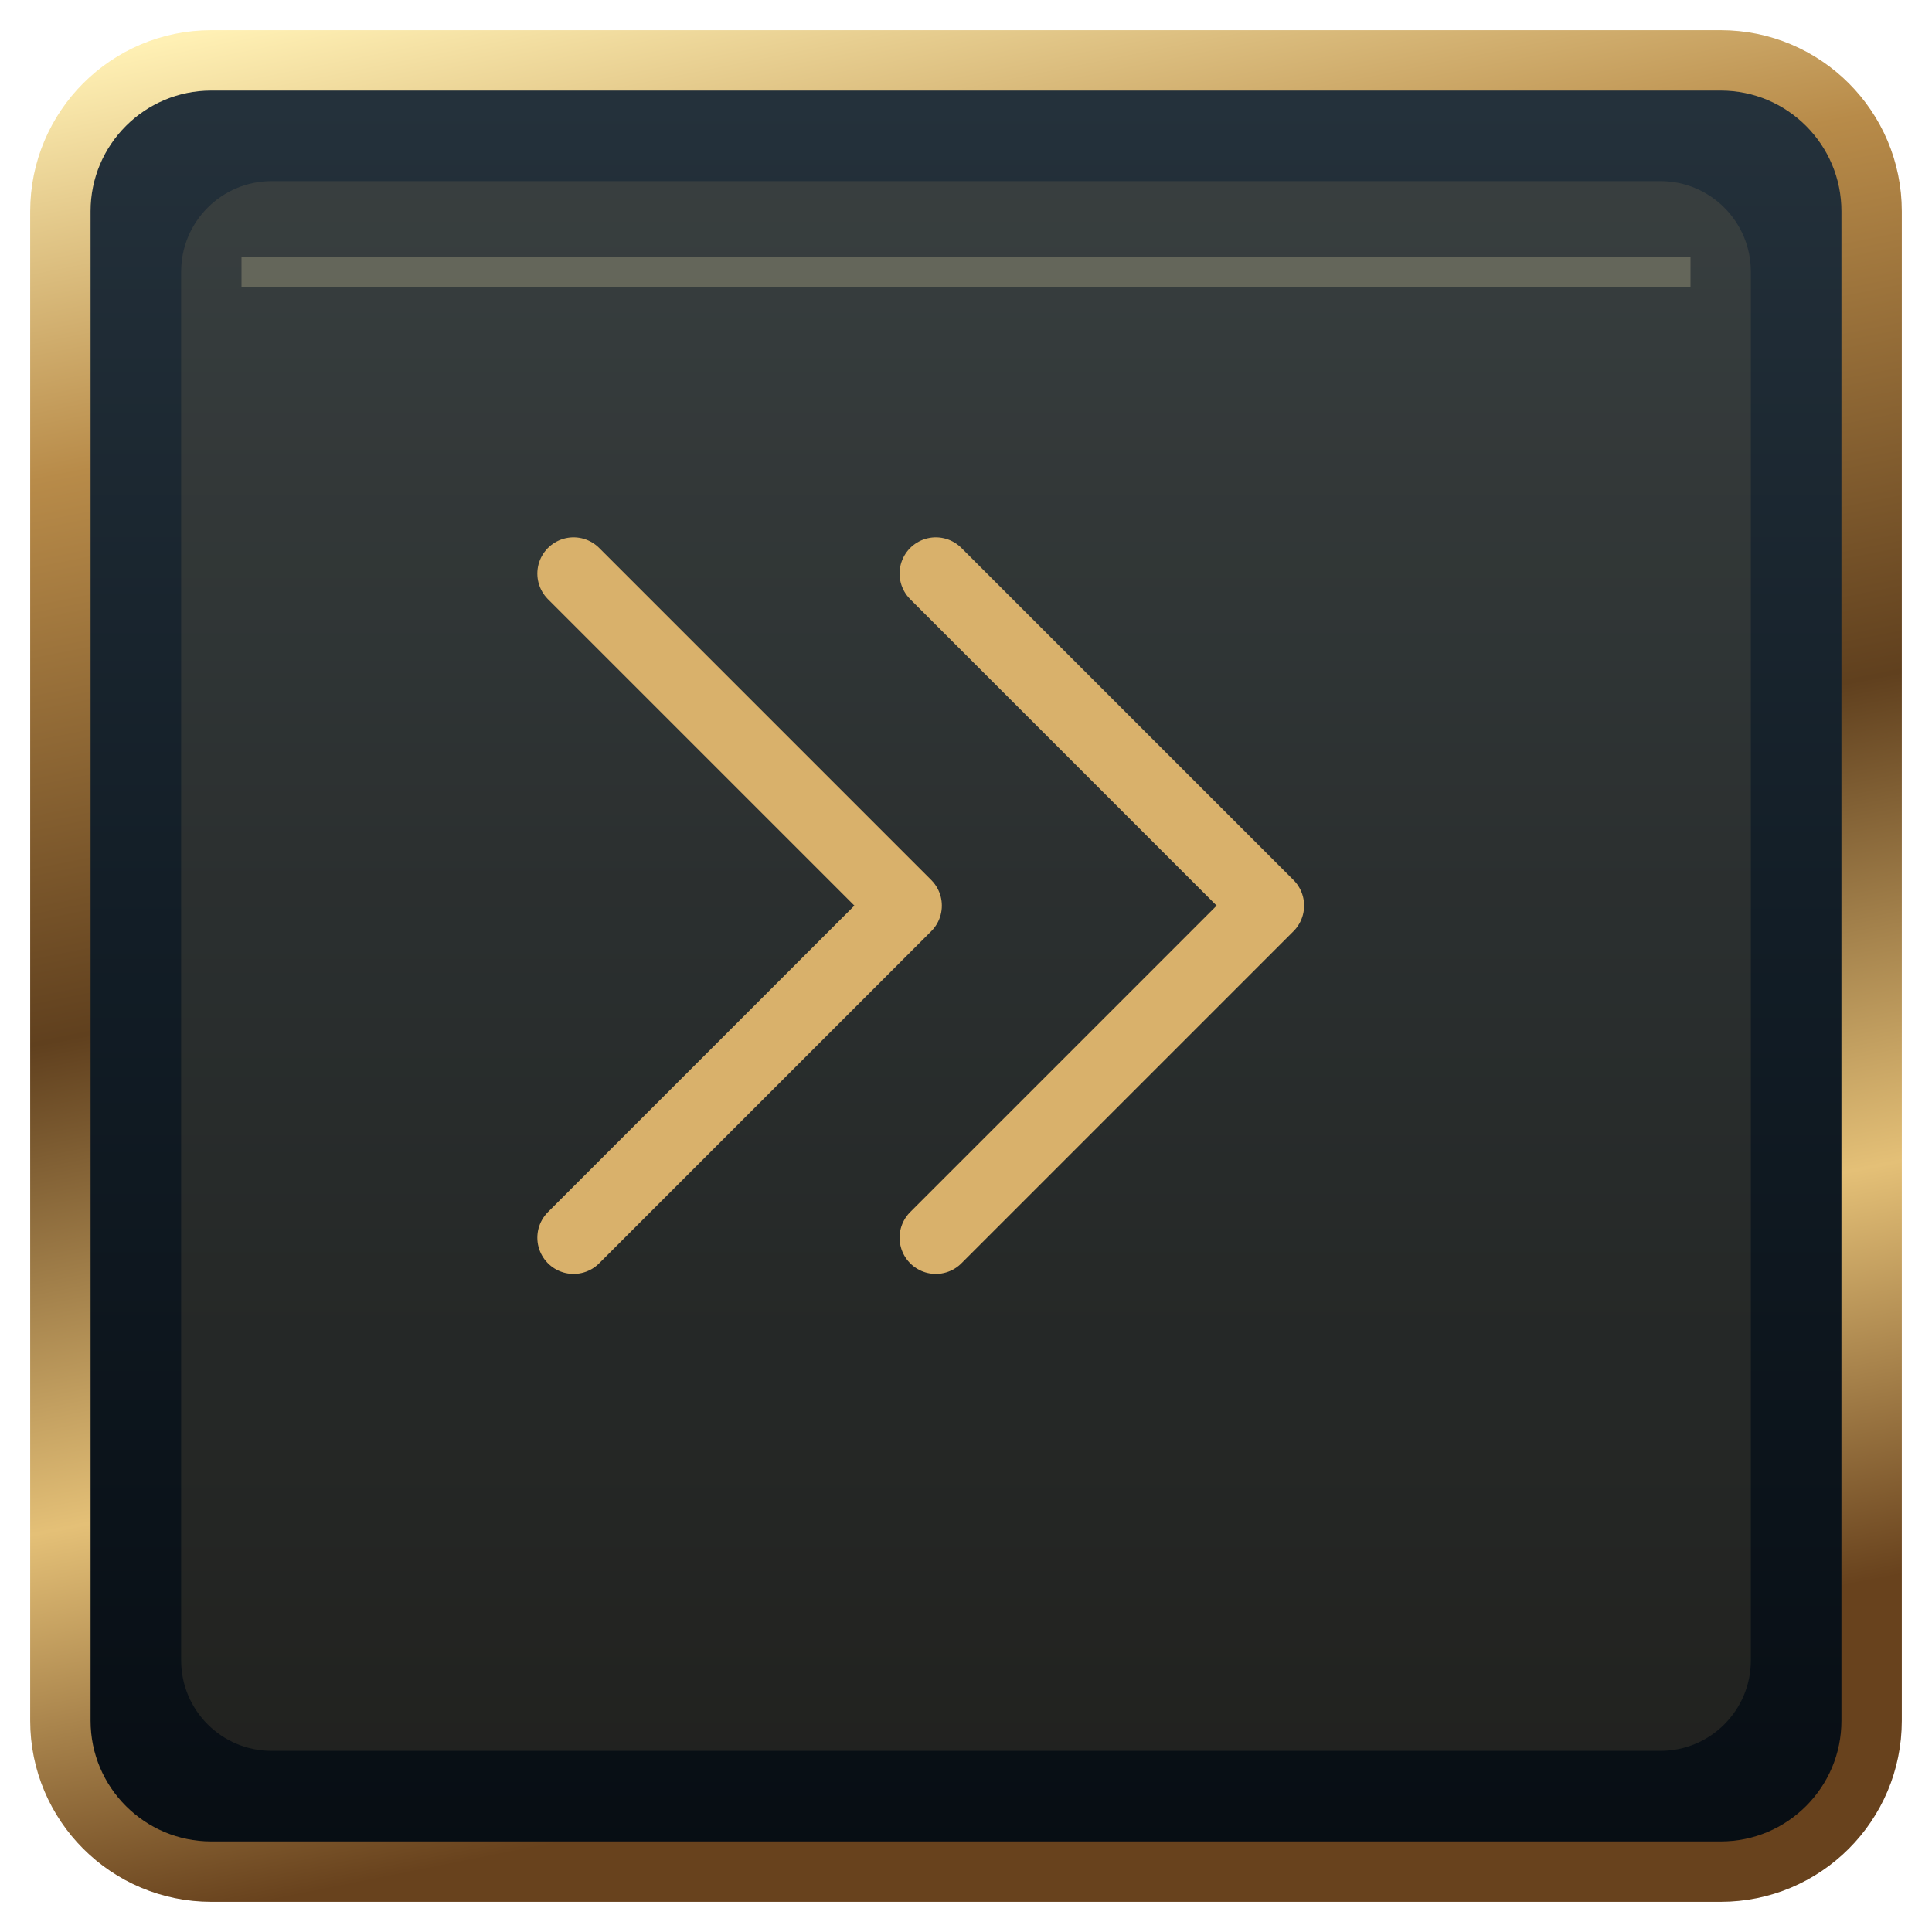
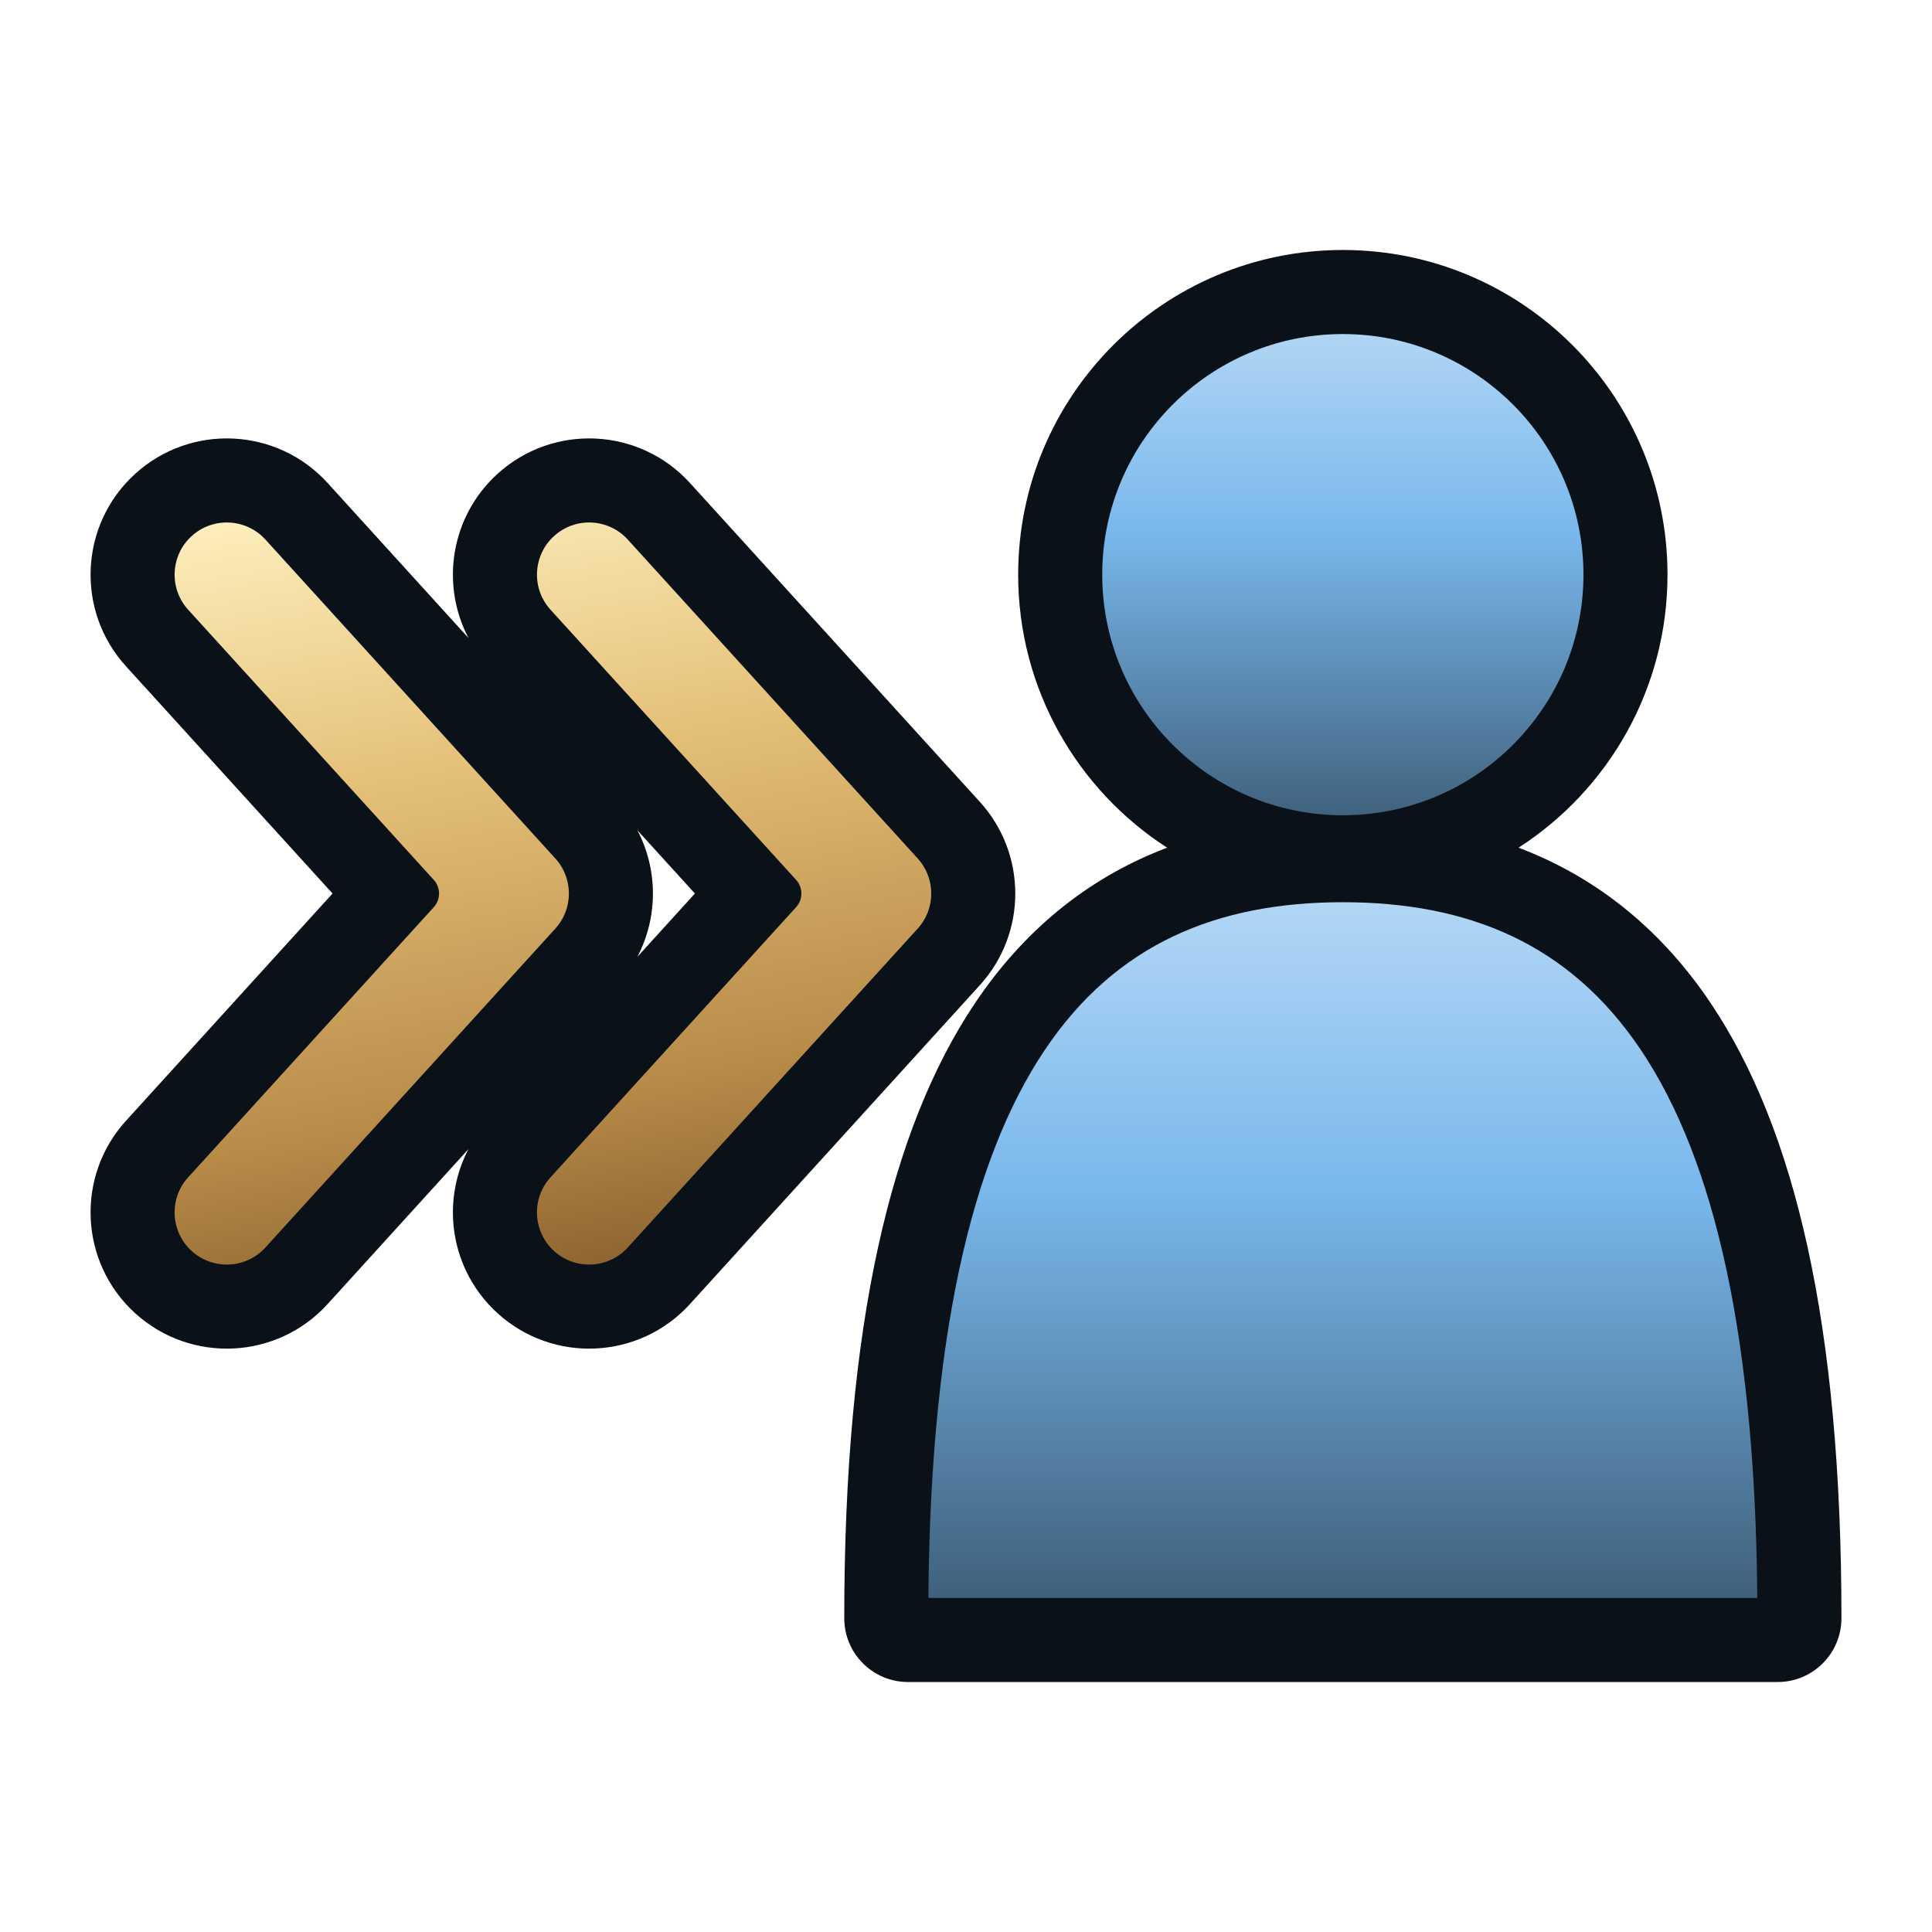
<svg xmlns="http://www.w3.org/2000/svg" width="64" height="64" viewBox="0 0 64 64">
  <defs>
-     <linearGradient id="gold" x2="0.2" y2="1">
-       <stop stop-color="#fff0b4" />
-       <stop offset=".22" stop-color="#b88b49" />
-       <stop offset=".52" stop-color="#60401e" />
-       <stop offset=".78" stop-color="#e4c077" />
-       <stop offset="1" stop-color="#68421d" />
+     <linearGradient id="linear-gradient-1" x1="15.701" y1="14.769" x2="20.931" y2="44.43" gradientUnits="userSpaceOnUse">
+       <stop offset="0" stop-color="#fff3c4" />
+       <stop offset="0.35" stop-color="#e4c077" />
+       <stop offset="0.72" stop-color="#b88b49" />
+       <stop offset="1" stop-color="#7a5426" />
    </linearGradient>
-     <linearGradient id="dark" x2="0" y2="1">
-       <stop stop-color="#25323c" />
-       <stop offset=".48" stop-color="#121d26" />
-       <stop offset="1" stop-color="#070d13" />
+     <linearGradient id="linear-gradient-2" x1="44.483" y1="29.215" x2="44.483" y2="53.606" gradientUnits="userSpaceOnUse">
+       <stop offset="0" stop-color="#b5d8f5" />
+       <stop offset="0.42" stop-color="#79b8ec" />
+       <stop offset="1" stop-color="#3c5c76" />
    </linearGradient>
-     <linearGradient id="blue" x2="0" y2="1">
-       <stop stop-color="#8bb9df" />
-       <stop offset=".24" stop-color="#3e709d" />
-       <stop offset=".75" stop-color="#173957" />
-       <stop offset="1" stop-color="#0d1e30" />
-     </linearGradient>
-     <linearGradient id="red" x2="0" y2="1">
-       <stop stop-color="#ffc0ad" />
-       <stop offset=".3" stop-color="#e94c5b" />
-       <stop offset="1" stop-color="#7d1b30" />
-     </linearGradient>
-     <linearGradient id="mana" x2="0" y2="1">
-       <stop stop-color="#bdeaff" />
-       <stop offset=".3" stop-color="#419ee6" />
-       <stop offset="1" stop-color="#174c92" />
-     </linearGradient>
-     <linearGradient id="amber" x2="0" y2="1">
-       <stop stop-color="#fff0a5" />
-       <stop offset=".3" stop-color="#dba13b" />
-       <stop offset="1" stop-color="#8e5217" />
-     </linearGradient>
-     <linearGradient id="purple" x2="0" y2="1">
-       <stop stop-color="#f2cfff" />
-       <stop offset=".3" stop-color="#a56de5" />
-       <stop offset="1" stop-color="#4e267d" />
-     </linearGradient>
-     <linearGradient id="green" x2="0" y2="1">
-       <stop stop-color="#d3ffc0" />
-       <stop offset=".3" stop-color="#68c56a" />
-       <stop offset="1" stop-color="#245e35" />
+     <linearGradient id="linear-gradient-3" x1="44.483" y1="10.394" x2="44.483" y2="27.679" gradientUnits="userSpaceOnUse">
+       <stop offset="0" stop-color="#b5d8f5" />
+       <stop offset="0.42" stop-color="#79b8ec" />
+       <stop offset="1" stop-color="#3c5c76" />
    </linearGradient>
  </defs>
-   <rect x="2" y="2" width="60" height="60" rx="5" fill="url(#dark)" stroke="url(#gold)" stroke-width="2" />
-   <rect x="6" y="6" width="52" height="52" rx="3" fill="#d9b16b" opacity=".12" />
-   <path d="M8 9 H56" stroke="#fff0ba" opacity=".23" />
-   <g transform="translate(12 12)" stroke="#d9b16b" fill="none" stroke-width="2.4" stroke-linejoin="round" stroke-linecap="round">
-     <path d="M7 7 L18 18 L7 29 M19 7 L30 18 L19 29" />
+   <g id="Layer_1" data-name="Layer 1">
+     <g id="emblem">
+       <path id="halo" d="M50.304 28.081 C52.974 29.09 55.095 30.877 56.682 33.25 C59.454 37.395 61 43.844 61 53.606 C61 54.773 60.054 55.719 58.887 55.719 L30.079 55.719 C28.913 55.719 27.967 54.773 27.967 53.606 C27.967 43.844 29.512 37.395 32.285 33.25 C33.871 30.877 35.992 29.09 38.663 28.081 C35.694 26.167 33.728 22.831 33.728 19.036 C33.728 13.097 38.544 8.281 44.483 8.281 C50.423 8.281 55.238 13.097 55.238 19.036 C55.238 22.831 53.273 26.167 50.304 28.081 Z M22.856 16 L32.459 26.563 C34.024 28.285 34.024 30.914 32.459 32.635 L22.856 43.198 C21.179 45.043 18.325 45.178 16.481 43.502 C14.927 42.09 14.586 39.842 15.518 38.066 L10.853 43.198 C9.176 45.043 6.322 45.178 4.477 43.502 C2.633 41.825 2.497 38.971 4.174 37.126 L11.016 29.599 L4.174 22.072 C2.497 20.228 2.633 17.374 4.477 15.697 C6.322 14.02 9.176 14.156 10.853 16 L15.518 21.133 C14.586 19.357 14.927 17.109 16.481 15.697 C18.325 14.02 21.179 14.156 22.856 16 Z M21.113 27.502 C21.801 28.812 21.801 30.387 21.113 31.697 L23.02 29.599 Z" fill="#0a1118" />
+       <path id="chevrons" d="M9.29 17.422 L18.892 27.984 C19.725 28.9 19.725 30.299 18.892 31.214 L9.29 41.777 C8.398 42.758 6.879 42.83 5.898 41.939 C4.917 41.047 4.845 39.528 5.737 38.547 L13.872 29.599 L5.737 20.651 C4.845 19.67 4.917 18.152 5.898 17.26 C6.879 16.368 8.398 16.441 9.29 17.422 Z M21.293 17.422 L30.896 27.984 C31.728 28.9 31.728 30.299 30.896 31.214 L21.293 41.777 C20.401 42.758 18.883 42.83 17.902 41.939 C16.921 41.047 16.848 39.528 17.74 38.547 L25.875 29.599 L17.74 20.651 C16.848 19.67 16.921 18.152 17.902 17.26 C18.883 16.368 20.401 16.441 21.293 17.422 Z" fill="url(#linear-gradient-1)" stroke="#0a1118" stroke-width="1.344" stroke-linejoin="round" />
+       <path id="body" d="M30.079 53.606 C30.079 34.977 35.841 29.215 44.483 29.215 C53.126 29.215 58.887 34.977 58.887 53.606 Z" fill="url(#linear-gradient-2)" stroke="#0a1118" stroke-width="1.344" stroke-linejoin="round" />
+       <path id="head" d="M53.126 19.036 C53.126 23.809 49.256 27.679 44.483 27.679 C39.711 27.679 35.841 23.809 35.841 19.036 C35.841 14.264 39.711 10.394 44.483 10.394 C49.256 10.394 53.126 14.264 53.126 19.036 Z" fill="url(#linear-gradient-3)" stroke="#0a1118" stroke-width="1.344" stroke-linejoin="round" />
+     </g>
  </g>
</svg>
